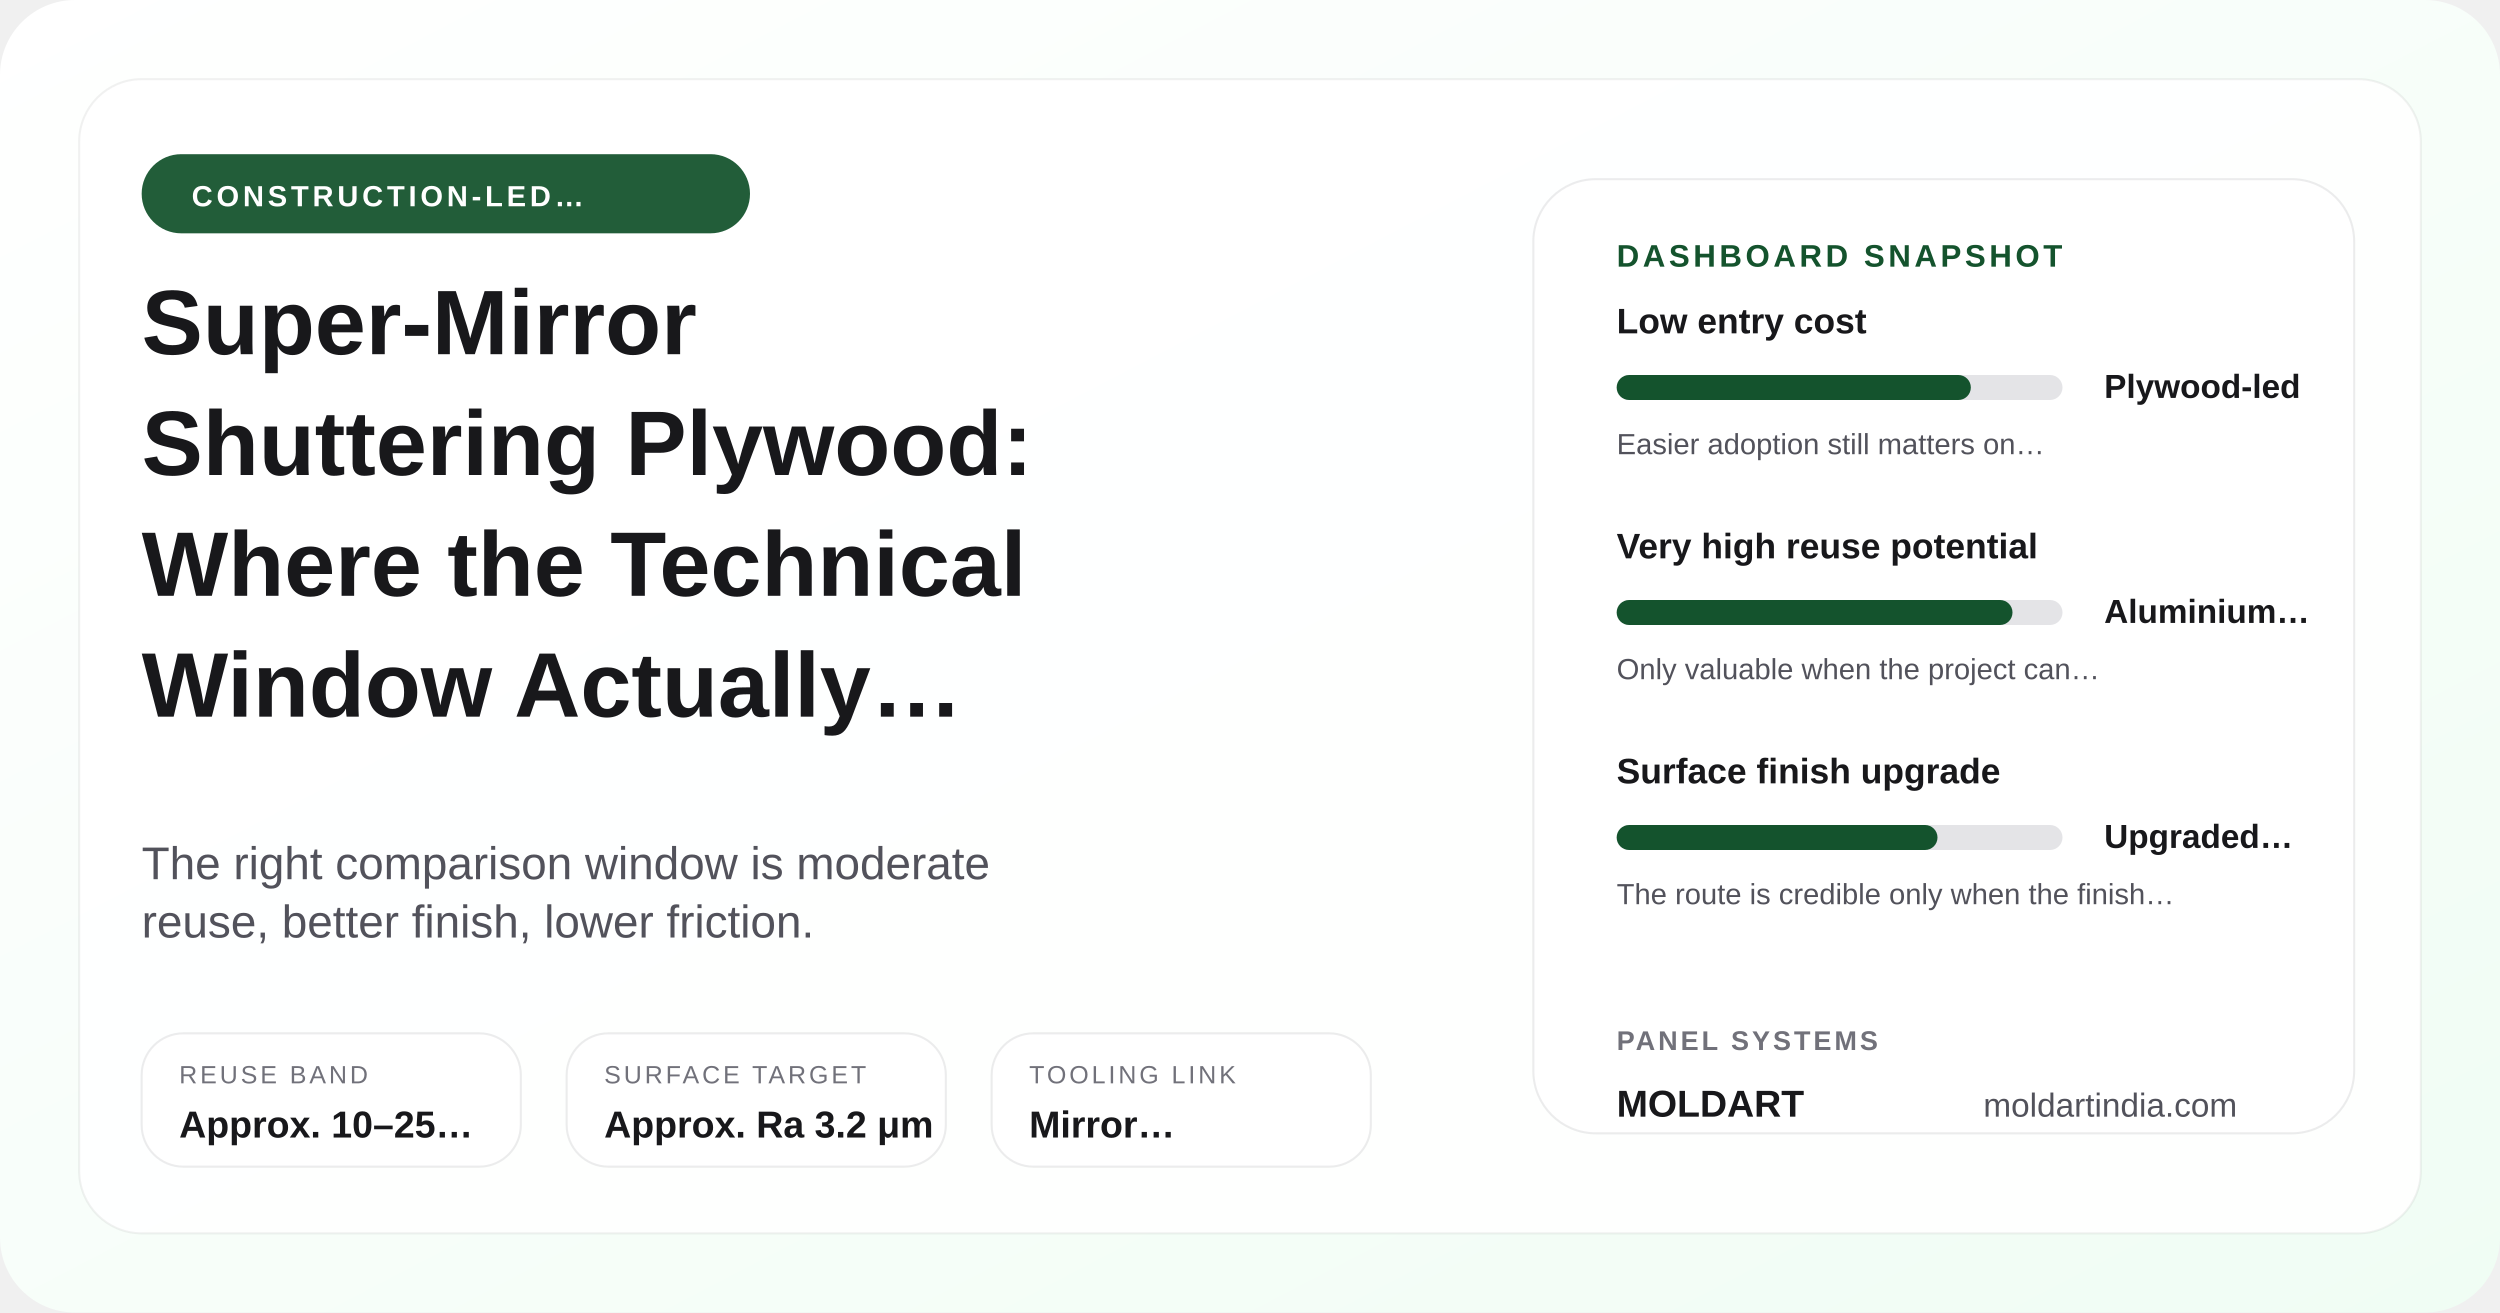
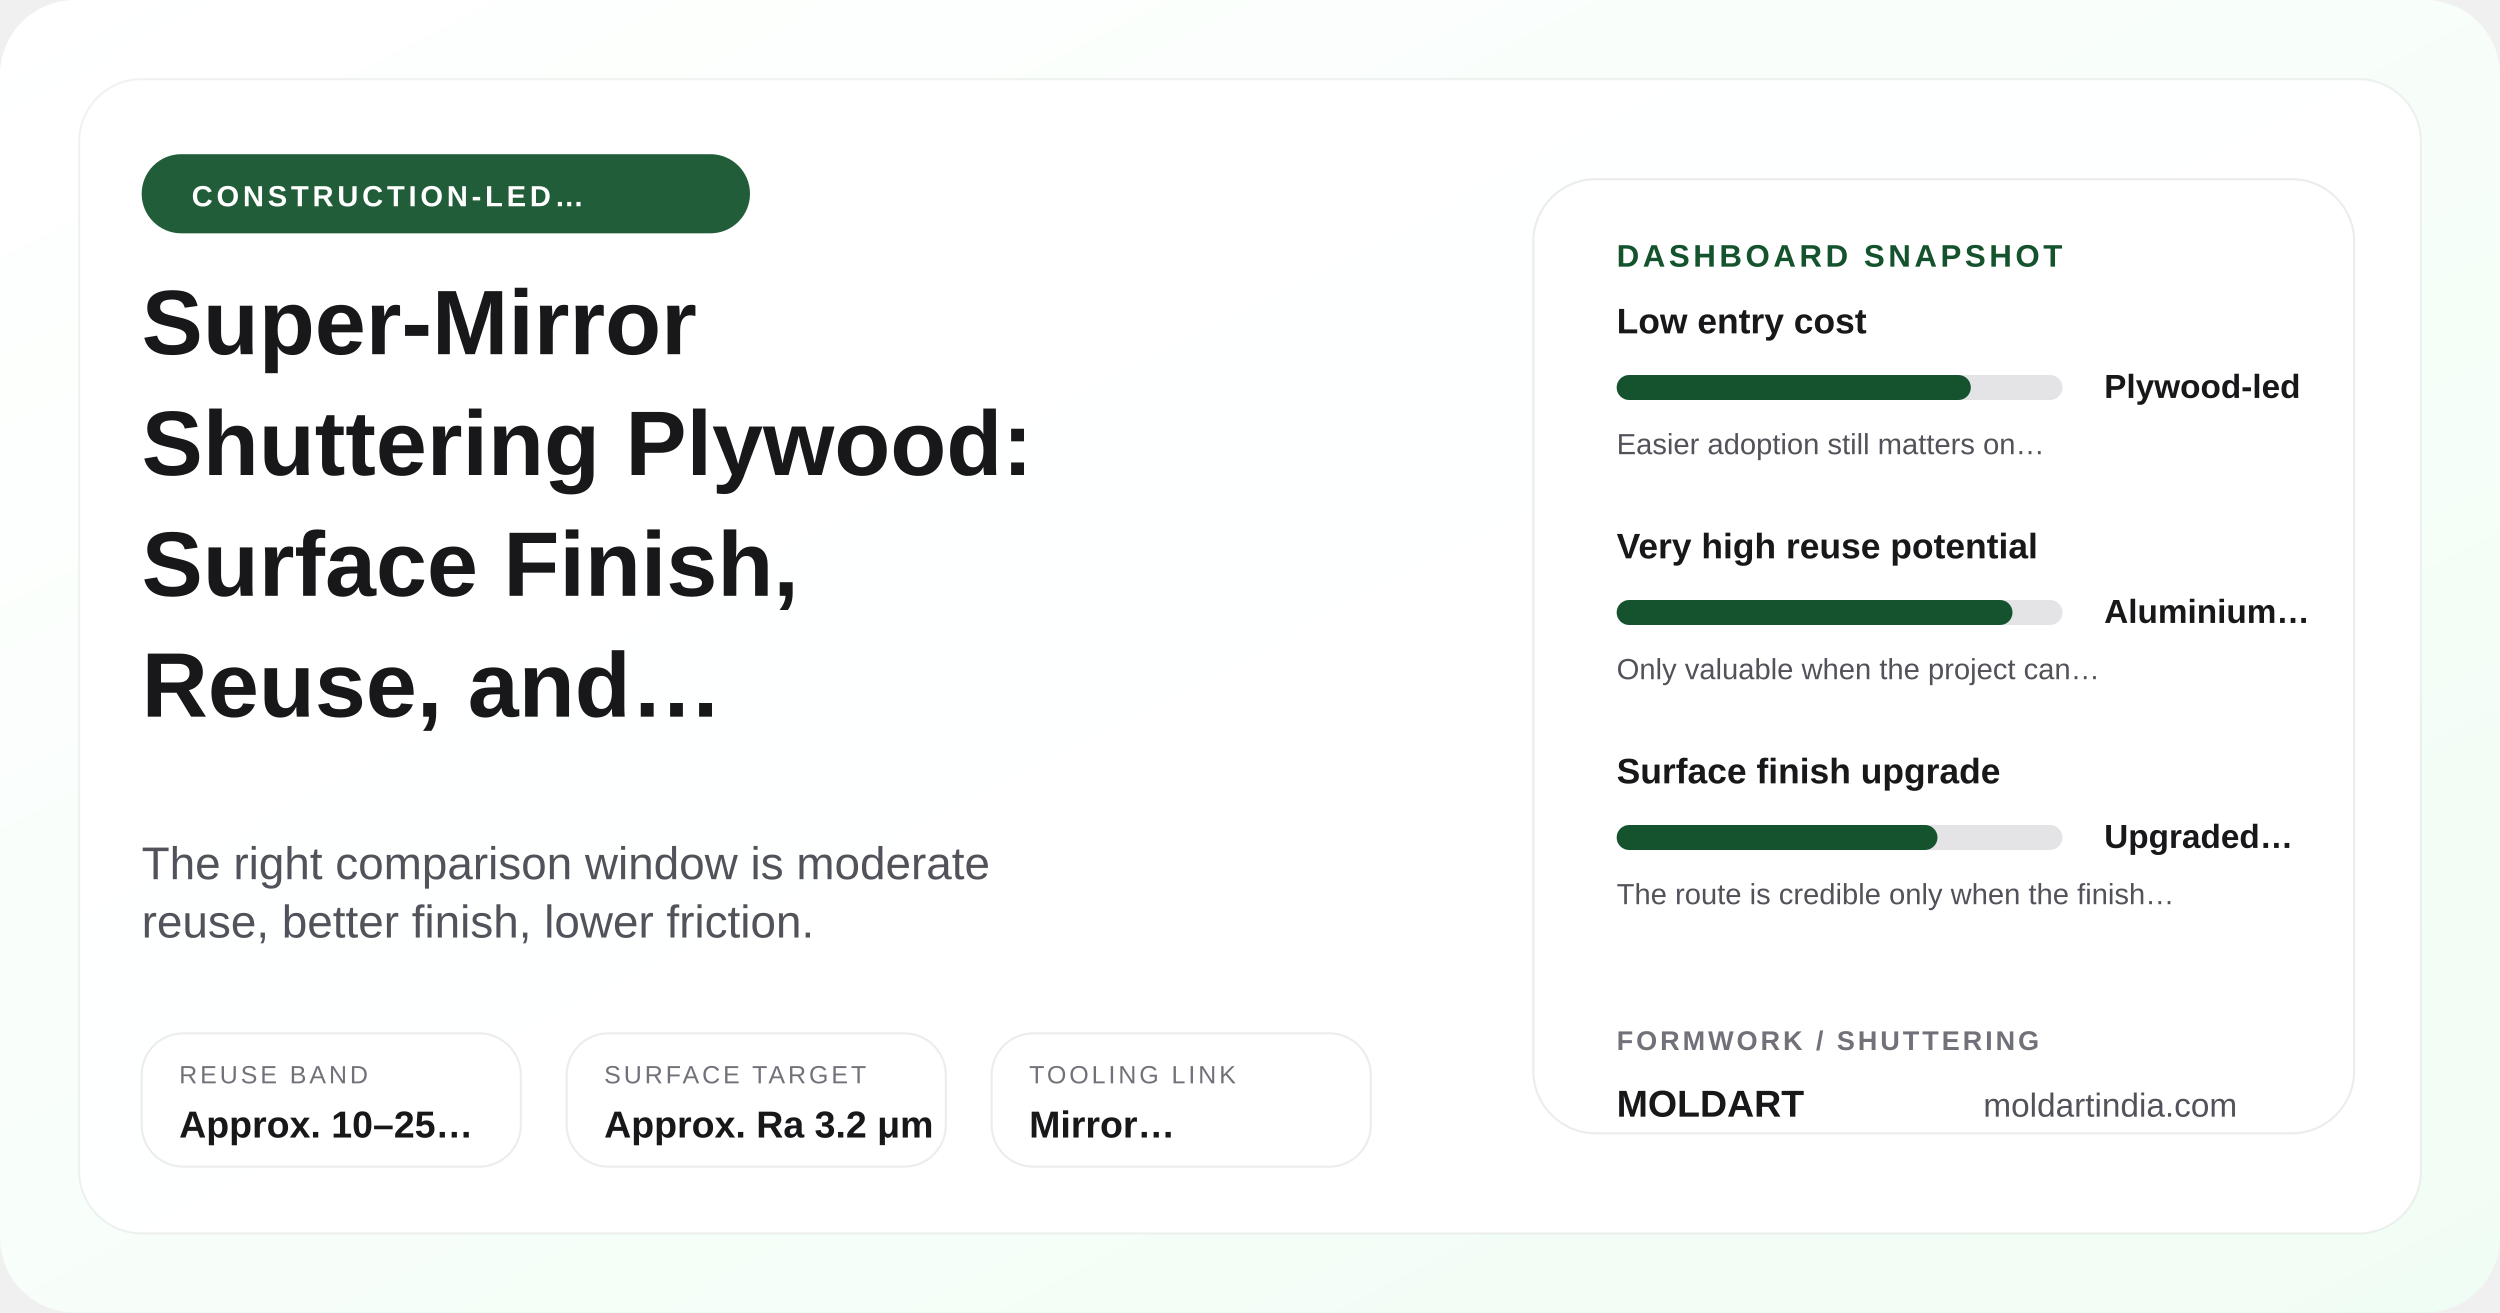
- <svg xmlns="http://www.w3.org/2000/svg" width="1200" height="630" viewBox="0 0 1200 630" role="img" aria-label="Super-Mirror Shuttering Plywood: Where the Technical Window Actually Exists">
+ <svg xmlns="http://www.w3.org/2000/svg" width="1200" height="630" viewBox="0 0 1200 630" role="img" aria-label="Super-Mirror Shuttering Plywood: Surface Finish, Reuse, and Practical Fit">
  <defs>
    <linearGradient id="posterGrad-super-mirror-shuttering-plywood-guide" x1="0%" y1="0%" x2="100%" y2="100%">
      <stop offset="0%" stop-color="#ffffff" />
      <stop offset="100%" stop-color="#f0fdf4" />
    </linearGradient>
  </defs>
  <rect width="1200" height="630" rx="36" fill="url(#posterGrad-super-mirror-shuttering-plywood-guide)" />
  <rect x="38" y="38" width="1124" height="554" rx="30" fill="rgba(255,255,255,0.9)" stroke="rgba(24,24,27,0.06)" />
  <circle cx="1072" cy="110" r="18" fill="#bbf7d0" />
  <circle cx="1036" cy="110" r="8" fill="#14532d" />
  <rect x="68" y="74" width="292" height="38" rx="19" fill="#14532d" opacity="0.94" />
  <text x="92" y="99" font-family="Arial, sans-serif" font-size="14" font-weight="700" fill="#ffffff" letter-spacing="1.8">CONSTRUCTION-LED…</text>
  <text x="68" y="170" font-family="Arial, sans-serif" font-size="44" font-weight="700" fill="#18181b">Super-Mirror</text>
  <text x="68" y="228" font-family="Arial, sans-serif" font-size="44" font-weight="700" fill="#18181b">Shuttering Plywood:</text>
-   <text x="68" y="286" font-family="Arial, sans-serif" font-size="44" font-weight="700" fill="#18181b">Where the Technical</text>
-   <text x="68" y="344" font-family="Arial, sans-serif" font-size="44" font-weight="700" fill="#18181b">Window Actually…</text>
+   <text x="68" y="286" font-family="Arial, sans-serif" font-size="44" font-weight="700" fill="#18181b">Surface Finish,</text>
+   <text x="68" y="344" font-family="Arial, sans-serif" font-size="44" font-weight="700" fill="#18181b">Reuse, and…</text>
  <text x="68" y="422" font-family="Arial, sans-serif" font-size="22" fill="#52525b">The right comparison window is moderate</text>
  <text x="68" y="450" font-family="Arial, sans-serif" font-size="22" fill="#52525b">reuse, better finish, lower friction.</text>
  <rect x="68" y="496" width="182" height="64" rx="20" fill="rgba(255,255,255,0.94)" stroke="rgba(24,24,27,0.08)" />
  <text x="86" y="520" font-family="Arial, sans-serif" font-size="12" fill="#71717a" letter-spacing="1.4">REUSE BAND</text>
  <text x="86" y="546" font-family="Arial, sans-serif" font-size="18" font-weight="700" fill="#18181b">Approx. 10–25…</text>
  <rect x="272" y="496" width="182" height="64" rx="20" fill="rgba(255,255,255,0.94)" stroke="rgba(24,24,27,0.08)" />
  <text x="290" y="520" font-family="Arial, sans-serif" font-size="12" fill="#71717a" letter-spacing="1.4">SURFACE TARGET</text>
  <text x="290" y="546" font-family="Arial, sans-serif" font-size="18" font-weight="700" fill="#18181b">Approx. Ra 3.2 μm</text>
  <rect x="476" y="496" width="182" height="64" rx="20" fill="rgba(255,255,255,0.94)" stroke="rgba(24,24,27,0.08)" />
  <text x="494" y="520" font-family="Arial, sans-serif" font-size="12" fill="#71717a" letter-spacing="1.4">TOOLING LINK</text>
  <text x="494" y="546" font-family="Arial, sans-serif" font-size="18" font-weight="700" fill="#18181b">Mirror…</text>
  <rect x="736" y="86" width="394" height="458" rx="30" fill="#ffffff" stroke="rgba(24,24,27,0.08)" />
  <text x="776" y="128" font-family="Arial, sans-serif" font-size="15" font-weight="700" fill="#14532d" letter-spacing="1.7">DASHBOARD SNAPSHOT</text>
  <text x="776" y="160" font-family="Arial, sans-serif" font-size="17" font-weight="700" fill="#18181b">Low entry cost</text>
  <rect x="776" y="180" width="214" height="12" rx="6" fill="#e4e4e7" />
  <rect x="776" y="180" width="170" height="12" rx="6" fill="#14532d" />
  <text x="1010" y="191" font-family="Arial, sans-serif" font-size="16" font-weight="700" fill="#18181b">Plywood-led</text>
  <text x="776" y="218" font-family="Arial, sans-serif" font-size="14" fill="#52525b">Easier adoption still matters on…</text>
  <text x="776" y="268" font-family="Arial, sans-serif" font-size="17" font-weight="700" fill="#18181b">Very high reuse potential</text>
  <rect x="776" y="288" width="214" height="12" rx="6" fill="#e4e4e7" />
  <rect x="776" y="288" width="190" height="12" rx="6" fill="#14532d" />
  <text x="1010" y="299" font-family="Arial, sans-serif" font-size="16" font-weight="700" fill="#18181b">Aluminium…</text>
  <text x="776" y="326" font-family="Arial, sans-serif" font-size="14" fill="#52525b">Only valuable when the project can…</text>
  <text x="776" y="376" font-family="Arial, sans-serif" font-size="17" font-weight="700" fill="#18181b">Surface finish upgrade</text>
  <rect x="776" y="396" width="214" height="12" rx="6" fill="#e4e4e7" />
  <rect x="776" y="396" width="154" height="12" rx="6" fill="#14532d" />
  <text x="1010" y="407" font-family="Arial, sans-serif" font-size="16" font-weight="700" fill="#18181b">Upgraded…</text>
  <text x="776" y="434" font-family="Arial, sans-serif" font-size="14" fill="#52525b">The route is credible only when the finish…</text>
-   <text x="776" y="504" font-family="Arial, sans-serif" font-size="13" font-weight="700" fill="#71717a" letter-spacing="1.4">PANEL SYSTEMS</text>
+   <text x="776" y="504" font-family="Arial, sans-serif" font-size="13" font-weight="700" fill="#71717a" letter-spacing="1.4">FORMWORK / SHUTTERING</text>
  <text x="776" y="536" font-family="Arial, sans-serif" font-size="18" font-weight="700" fill="#18181b">MOLDART</text>
  <text x="952" y="536" font-family="Arial, sans-serif" font-size="16" fill="#52525b">moldartindia.com</text>
</svg>
